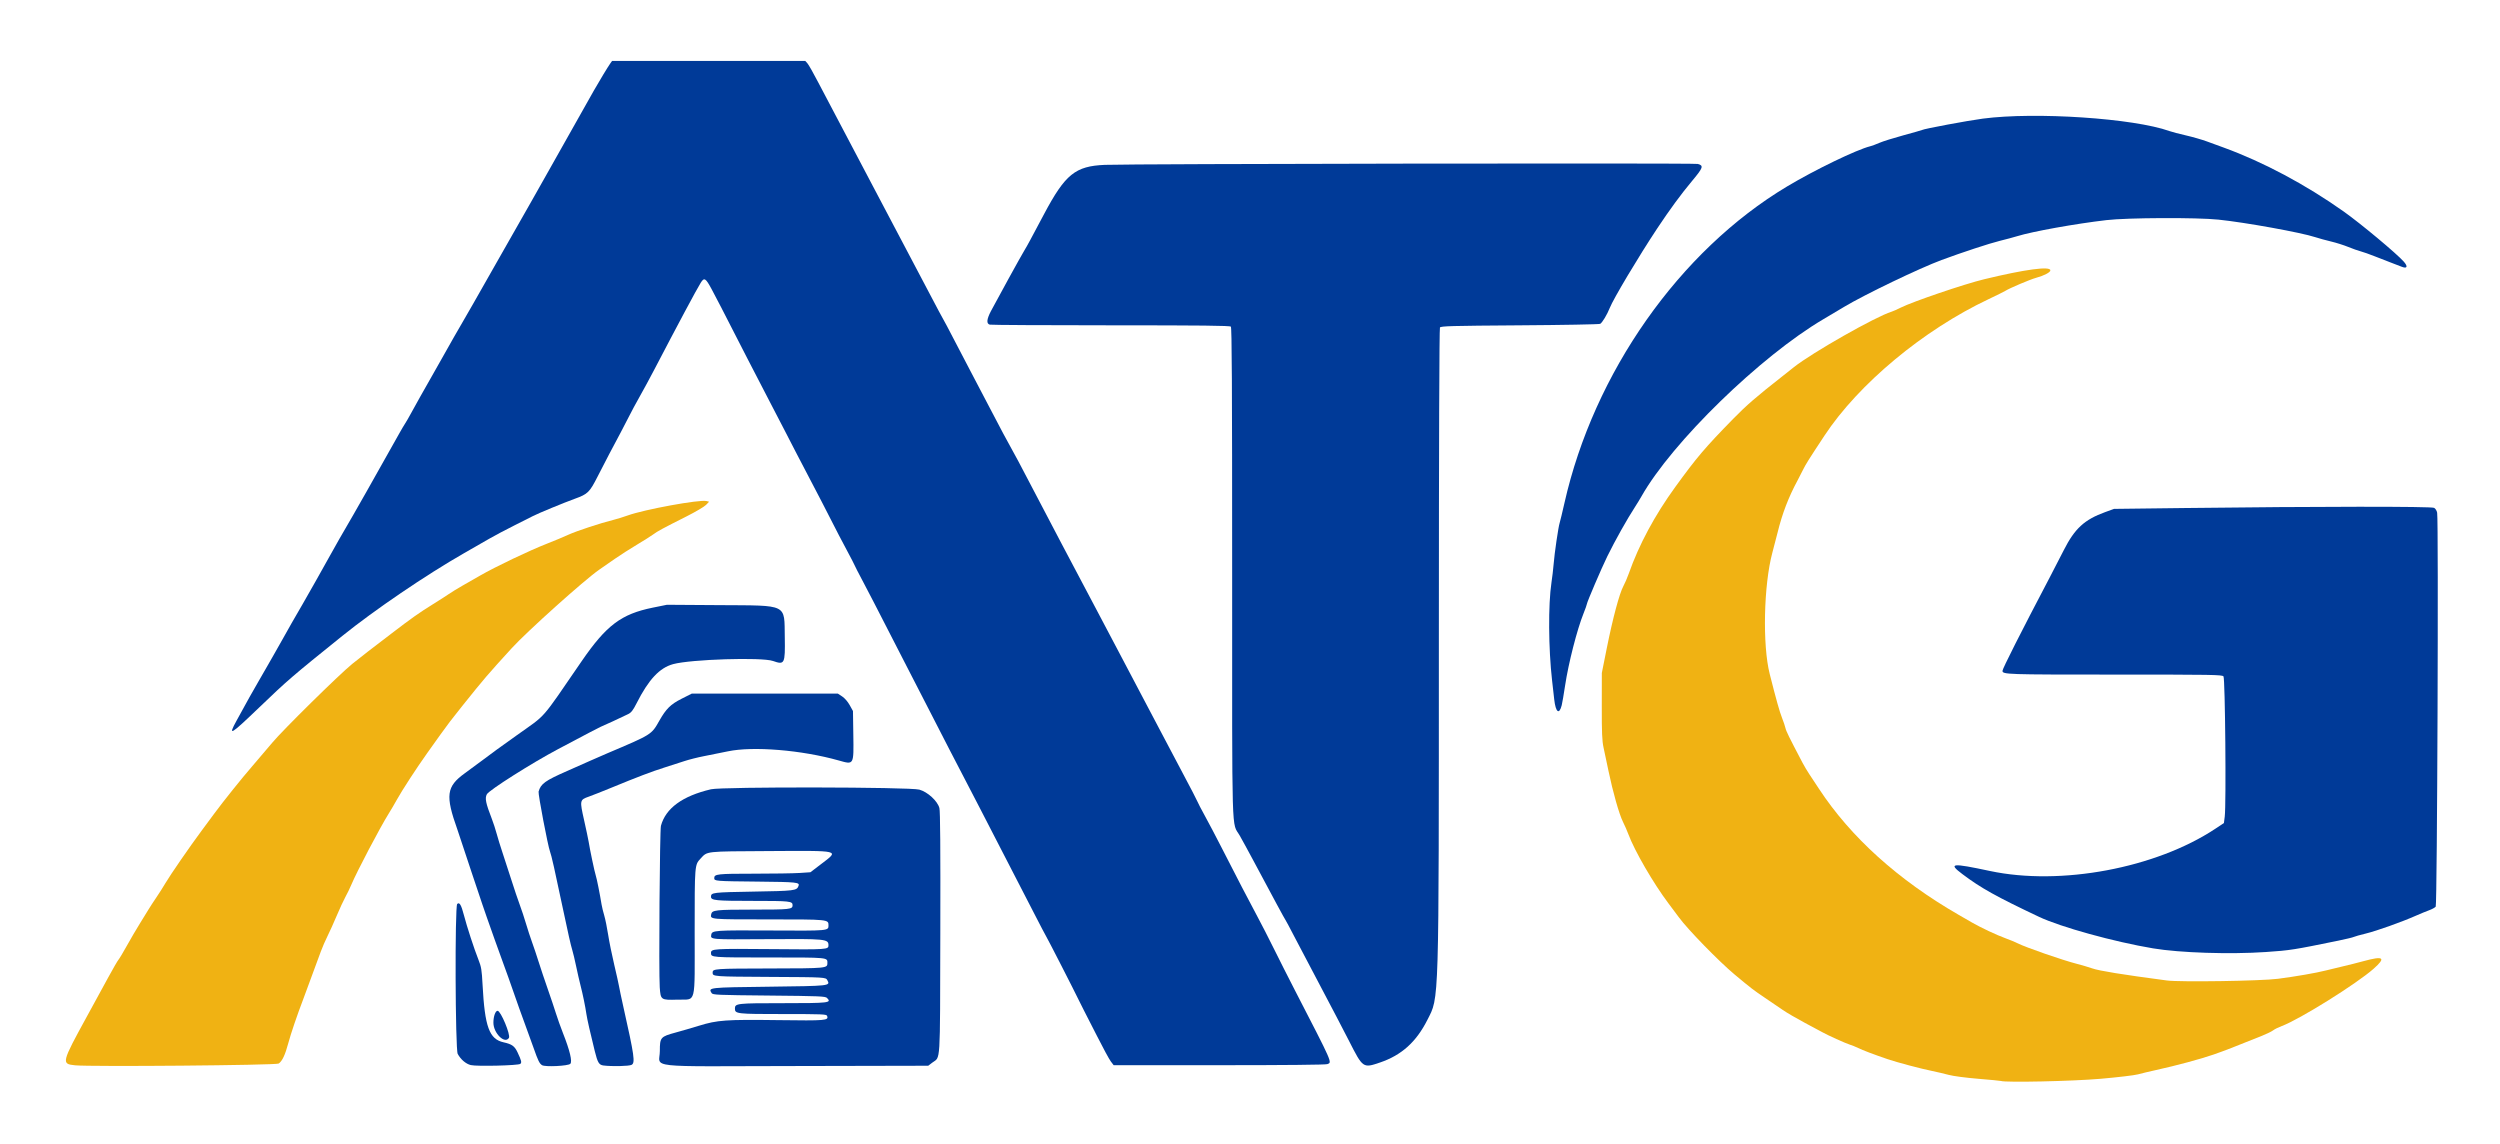
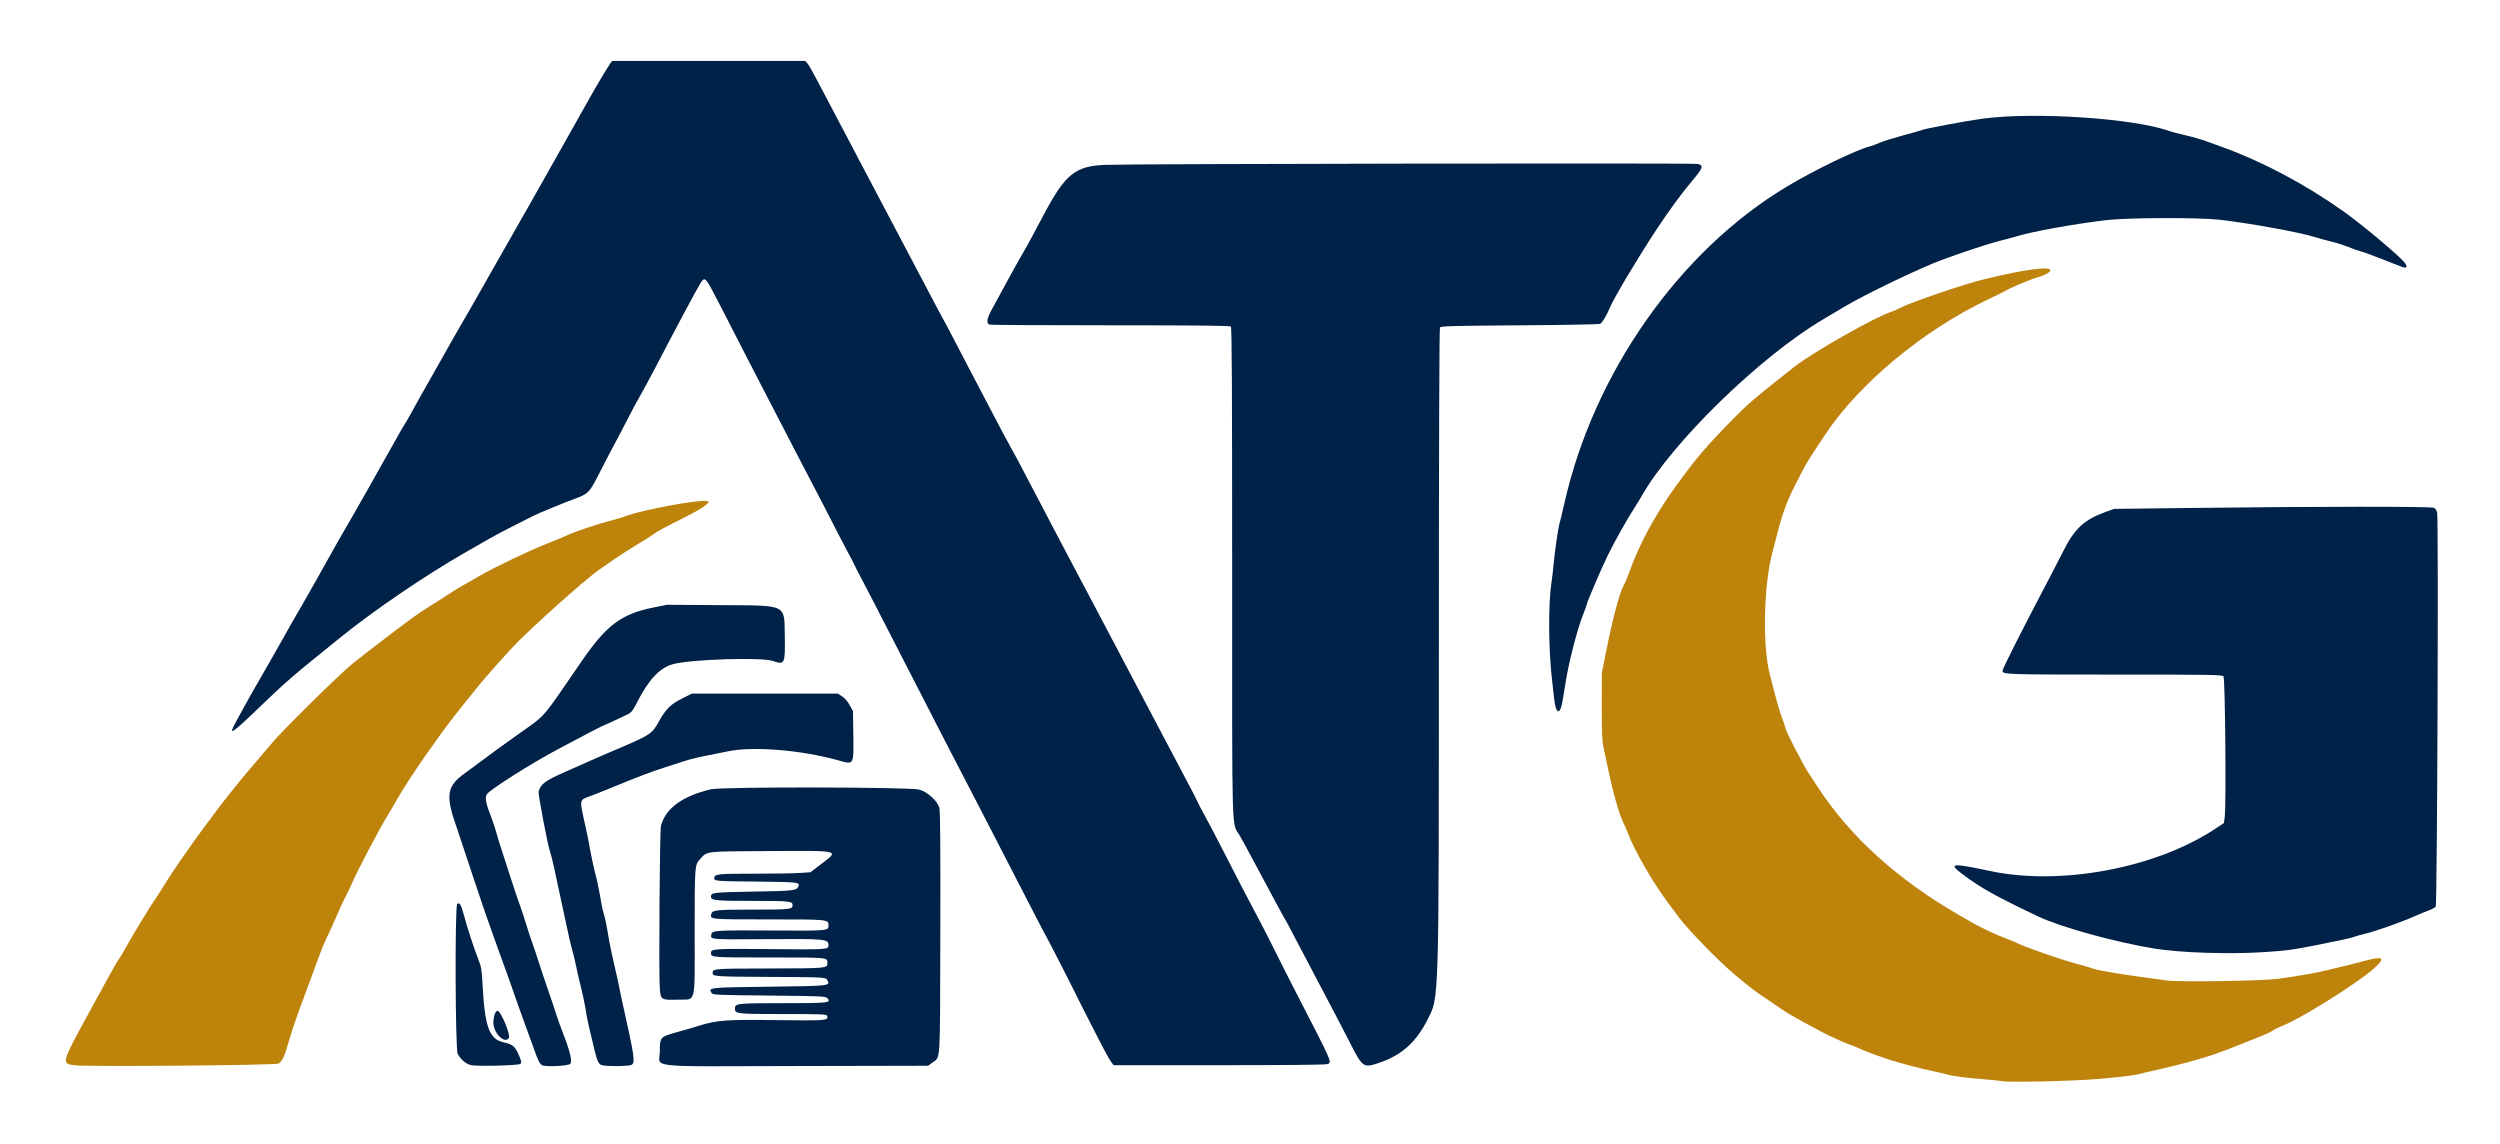
<svg xmlns="http://www.w3.org/2000/svg" viewBox="0 0 574.3 262.8" width="800" height="366">
  <g transform="translate(-5.95,-166.25)">
    <g transform="translate(0.00,0.00) scale(0.25,0.25)">
-       <path d="M501.74,1642.80C503.23,1641.56 502.82,1639.83 499.22,1632.20C496.49,1626.42 494.09,1624.70 486.35,1622.97C473.20,1620.05 469.12,1608.84 467.06,1570.00C466.33,1556.25 465.90,1553.65 463.26,1547.00C459.33,1537.11 452.65,1516.62 449.90,1506.00C447.46,1496.56 445.79,1493.81 443.76,1495.84C441.53,1498.07 441.97,1629.53 444.22,1633.64C447.05,1638.81 451.76,1642.82 456.27,1643.91C461.74,1645.23 499.94,1644.30 501.74,1642.80Z" fill="#003A98" fill-rule="evenodd" />
-       <path d="M547.70,1642.73C549.72,1640.70 547.32,1630.63 540.96,1614.50C538.79,1609.00 535.90,1600.90 534.54,1596.50C533.17,1592.10 529.77,1581.97 526.98,1574.00C524.18,1566.03 520.42,1554.78 518.60,1549.00C516.79,1543.22 514.07,1535.12 512.56,1531.00C511.05,1526.88 508.55,1519.22 507.01,1514.00C505.47,1508.78 502.87,1500.90 501.22,1496.50C499.57,1492.10 496.09,1481.75 493.47,1473.50C490.86,1465.25 487.20,1454.00 485.34,1448.50C483.49,1443.00 481.10,1435.27 480.04,1431.31C478.98,1427.36 477.01,1421.29 475.66,1417.81C469.98,1403.16 469.05,1398.64 471.00,1395.00C473.03,1391.20 512.19,1366.38 536.50,1353.49C562.27,1339.82 575.30,1333.00 575.61,1333.00C576.02,1333.00 596.11,1323.71 601.00,1321.26C603.74,1319.88 605.39,1317.74 608.60,1311.42C619.71,1289.49 629.66,1278.83 642.21,1275.39C658.46,1270.94 723.74,1268.88 734.00,1272.50C744.71,1276.28 745.24,1275.21 744.83,1250.67C744.30,1219.59 748.38,1221.60 685.00,1221.17L636.50,1220.84L623.51,1223.47C594.52,1229.36 580.88,1239.63 558.11,1272.74C519.59,1328.76 526.67,1320.68 498.40,1340.86C479.32,1354.48 478.02,1355.43 468.40,1362.66C463.39,1366.42 455.41,1372.31 450.66,1375.75C433.79,1387.97 432.74,1396.07 443.96,1427.54C445.13,1430.82 446.54,1435.08 447.11,1437.00C447.67,1438.92 452.01,1451.97 456.74,1466.00C461.47,1480.03 466.00,1493.53 466.80,1496.00C467.60,1498.47 469.38,1503.65 470.76,1507.50C472.14,1511.35 475.40,1520.58 478.01,1528.00C480.62,1535.42 484.43,1546.00 486.49,1551.50C488.55,1557.00 492.64,1568.47 495.58,1577.00C498.52,1585.53 503.01,1598.12 505.57,1605.00C508.12,1611.88 511.88,1622.22 513.91,1628.00C518.14,1640.04 519.34,1642.49 521.76,1643.99C524.62,1645.77 545.69,1644.74 547.70,1642.73Z" fill="#003A98" fill-rule="evenodd" />
-       <path d="M604.00,1643.69C607.50,1641.90 606.59,1635.47 596.50,1590.50C594.65,1582.25 592.85,1573.70 592.49,1571.50C592.13,1569.30 590.13,1560.30 588.04,1551.50C585.95,1542.70 583.45,1530.33 582.47,1524.00C581.50,1517.67 579.90,1509.80 578.92,1506.50C577.93,1503.20 576.84,1498.70 576.48,1496.50C574.82,1486.32 572.00,1472.22 571.07,1469.50C570.04,1466.50 565.74,1446.05 564.54,1438.50C564.19,1436.30 562.32,1427.44 560.38,1418.82C556.26,1400.49 556.33,1400.12 564.73,1397.16C567.90,1396.04 577.25,1392.35 585.50,1388.95C609.27,1379.16 622.71,1374.05 634.00,1370.49C639.77,1368.67 648.10,1365.99 652.50,1364.53C656.90,1363.08 665.00,1361.03 670.50,1359.98C676.00,1358.94 685.90,1356.94 692.50,1355.55C715.75,1350.65 760.48,1354.34 794.50,1363.96C808.49,1367.92 808.23,1368.37 807.82,1340.19L807.50,1318.50L804.51,1313.11C802.74,1309.90 799.93,1306.66 797.59,1305.11L793.65,1302.50L726.48,1302.50L659.31,1302.50L649.91,1307.25C639.90,1312.31 635.72,1316.45 629.46,1327.50C622.23,1340.29 622.84,1339.91 581.50,1357.44C575.45,1360.00 568.25,1363.15 565.50,1364.42C562.75,1365.69 553.52,1369.79 545.00,1373.52C524.58,1382.45 520.55,1385.35 518.55,1392.57C517.98,1394.65 527.10,1442.50 529.05,1447.64C530.41,1451.20 533.38,1464.37 540.98,1500.50C545.71,1522.97 548.14,1533.73 549.47,1538.00C550.24,1540.47 551.85,1547.22 553.05,1553.00C554.25,1558.78 556.07,1566.73 557.09,1570.67C559.16,1578.65 561.52,1590.15 562.50,1597.00C563.14,1601.48 566.15,1614.81 570.18,1631.00C572.84,1641.71 574.08,1643.76 578.23,1644.28C586.21,1645.26 601.61,1644.91 604.00,1643.69Z" fill="#003A98" fill-rule="evenodd" />
-       <path d="M880.35,1641.68C888.15,1635.74 887.47,1646.61 887.77,1522.71C887.96,1444.23 887.71,1410.62 886.93,1407.67C885.21,1401.17 876.18,1392.87 868.49,1390.73C859.76,1388.29 687.22,1388.00 677.00,1390.41C650.76,1396.59 635.35,1407.84 631.00,1424.00C629.91,1428.05 628.95,1558.52 629.91,1572.34C630.73,1584.12 630.87,1584.21 646.38,1583.75C663.77,1583.23 662.00,1590.27 662.00,1521.54C662.00,1459.82 661.99,1459.94 667.38,1454.16C673.90,1447.19 670.81,1447.53 730.04,1447.20C797.12,1446.81 795.07,1446.31 778.37,1459.05L768.38,1466.67L758.44,1467.33C752.97,1467.69 733.96,1467.99 716.18,1467.99C682.89,1468.00 680.00,1468.32 680.00,1472.02C680.00,1474.81 680.65,1474.87 720.27,1475.27C756.24,1475.64 758.74,1475.91 757.45,1479.27C755.79,1483.60 753.99,1483.82 715.96,1484.46C678.70,1485.09 677.00,1485.29 677.00,1489.15C677.00,1492.57 681.25,1493.00 715.49,1493.00C749.78,1493.00 752.00,1493.24 752.00,1497.00C752.00,1500.75 749.77,1501.00 715.68,1501.01C681.10,1501.03 677.93,1501.38 677.18,1505.32C676.27,1510.03 675.97,1510.00 729.90,1510.00C784.88,1510.00 785.00,1510.01 785.00,1515.43C785.00,1520.54 785.44,1520.50 732.11,1520.20C680.57,1519.91 677.95,1520.09 677.26,1524.03C676.47,1528.57 675.90,1528.52 728.22,1528.16C782.38,1527.78 784.91,1528.02 784.98,1533.68C785.04,1537.75 784.39,1537.79 731.62,1537.31C679.42,1536.83 677.00,1536.99 677.00,1540.84C677.00,1544.98 677.32,1545.00 730.50,1545.00C785.32,1545.00 784.00,1544.87 784.00,1550.16C784.00,1554.92 783.24,1554.99 731.82,1555.10C679.81,1555.21 678.50,1555.30 678.50,1558.97C678.50,1562.53 679.10,1562.57 731.50,1562.86C782.31,1563.13 782.47,1563.14 783.96,1565.93C786.76,1571.15 786.68,1571.16 730.54,1571.86C674.39,1572.55 674.34,1572.56 677.61,1577.75C678.63,1579.37 682.58,1579.54 730.32,1580.00C777.15,1580.45 782.09,1580.66 783.63,1582.20C788.14,1586.71 785.73,1587.00 743.10,1587.00C700.68,1587.00 699.00,1587.19 699.00,1592.00C699.00,1596.81 700.67,1597.00 743.25,1597.00C779.27,1597.00 783.12,1597.16 783.69,1598.64C785.35,1602.96 782.98,1603.16 738.56,1602.58C690.74,1601.96 682.96,1602.51 666.06,1607.71C659.70,1609.67 650.05,1612.48 644.61,1613.96C630.56,1617.78 630.00,1618.43 630.00,1630.92C630.00,1646.92 613.38,1645.08 755.35,1644.77L876.66,1644.50L880.35,1641.68Z" fill="#003A98" fill-rule="evenodd" />
-       <path d="M1243.43,1643.02C1247.95,1641.31 1248.94,1643.55 1213.85,1575.50C1207.89,1563.95 1199.13,1546.62 1194.38,1537.00C1189.63,1527.38 1182.71,1513.88 1179.00,1507.00C1171.75,1493.55 1159.87,1470.68 1146.01,1443.50C1141.24,1434.15 1134.55,1421.43 1131.15,1415.24C1127.74,1409.05 1124.52,1402.87 1124.00,1401.51C1123.48,1400.14 1117.60,1388.78 1110.92,1376.26C1104.24,1363.74 1095.38,1346.97 1091.23,1339.00C1087.09,1331.03 1078.31,1314.38 1071.72,1302.00C1065.14,1289.62 1056.72,1273.65 1053.02,1266.50C1049.31,1259.35 1038.87,1239.55 1029.80,1222.50C1011.58,1188.23 986.04,1139.74 970.81,1110.50C965.37,1100.05 960.29,1090.38 959.53,1089.00C948.37,1068.78 942.58,1057.96 932.49,1038.50C929.07,1031.90 921.87,1018.17 916.50,1008.00C911.12,997.83 903.44,983.12 899.43,975.32C895.42,967.52 891.48,960.10 890.68,958.82C889.88,957.54 884.28,947.05 878.24,935.50C872.20,923.95 848.46,878.95 825.50,835.50C802.54,792.05 780.14,749.52 775.72,741.00C771.31,732.48 766.78,724.49 765.67,723.25L763.65,721.00L674.87,721.00L586.09,721.00L584.49,723.25C582.33,726.28 574.44,739.31 569.36,748.23C561.46,762.12 529.67,818.54 525.54,826.00C521.39,833.49 509.59,854.28 478.99,908.00C470.06,923.67 460.85,939.88 458.53,944.00C456.21,948.12 451.93,955.55 449.03,960.50C443.79,969.43 438.83,978.14 430.21,993.50C427.74,997.90 423.87,1004.74 421.61,1008.70C412.97,1023.84 404.60,1038.75 401.23,1045.00C399.30,1048.58 396.97,1052.62 396.04,1054.00C395.11,1055.38 392.85,1059.20 391.00,1062.50C370.73,1098.76 346.95,1140.74 341.16,1150.47C337.77,1156.17 334.90,1161.21 325.52,1178.00C323.21,1182.12 318.05,1191.35 314.05,1198.50C310.06,1205.65 304.42,1215.55 301.53,1220.50C293.76,1233.82 288.87,1242.39 282.98,1253.00C280.09,1258.22 276.26,1264.97 274.49,1268.00C272.72,1271.03 270.14,1275.53 268.76,1278.00C267.39,1280.47 263.89,1286.55 260.99,1291.50C256.14,1299.79 250.78,1309.37 240.88,1327.50C232.91,1342.09 235.09,1340.80 261.78,1315.21C288.06,1290.00 291.54,1287.00 338.06,1249.54C367.98,1225.44 414.81,1193.61 450.00,1173.45C457.43,1169.20 467.77,1163.26 473.00,1160.25C478.23,1157.24 488.80,1151.64 496.50,1147.80C504.20,1143.96 511.73,1140.16 513.24,1139.36C517.69,1136.99 541.73,1127.06 552.00,1123.35C563.77,1119.10 565.42,1117.48 572.79,1103.00C579.30,1090.21 587.46,1074.62 594.00,1062.50C596.37,1058.10 599.87,1051.35 601.78,1047.50C603.68,1043.65 608.04,1035.55 611.47,1029.50C614.89,1023.45 620.75,1012.65 624.48,1005.50C646.18,963.90 664.11,930.35 667.64,924.78C670.82,919.75 672.09,920.52 677.64,930.86C682.22,939.38 684.59,943.99 710.97,995.50C718.29,1009.80 728.19,1028.92 732.97,1038.00C737.75,1047.08 743.24,1057.65 745.17,1061.50C747.10,1065.35 751.39,1073.67 754.70,1080.00C776.38,1121.43 785.52,1139.05 789.34,1146.74C791.74,1151.56 797.14,1161.92 801.35,1169.76C805.56,1177.60 809.00,1184.25 809.00,1184.53C809.00,1184.81 812.64,1191.89 817.10,1200.27C821.55,1208.65 831.38,1227.65 838.94,1242.50C846.50,1257.35 855.63,1275.12 859.22,1282.00C862.81,1288.88 871.26,1305.30 877.99,1318.50C884.73,1331.70 893.05,1347.90 896.48,1354.50C899.92,1361.10 906.22,1373.25 910.50,1381.50C914.77,1389.75 921.08,1401.90 924.51,1408.50C933.88,1426.55 961.86,1480.80 973.75,1504.00C979.53,1515.28 984.59,1524.95 985.00,1525.50C985.94,1526.79 1011.44,1576.63 1015.18,1584.50C1016.75,1587.80 1018.78,1591.85 1019.69,1593.50C1020.60,1595.15 1025.96,1605.64 1031.59,1616.80C1037.23,1627.97 1043.02,1638.65 1044.47,1640.55L1047.10,1644.00L1143.99,1644.00C1204.52,1644.00 1241.83,1643.63 1243.43,1643.02Z" fill="#003A98" fill-rule="evenodd" />
-       <path d="M1291.82,1641.56C1311.71,1634.80 1325.17,1622.69 1335.44,1602.34C1346.31,1580.77 1345.93,1593.75 1345.98,1248.50C1346.01,1073.28 1346.39,966.94 1346.98,966.00C1347.80,964.70 1357.42,964.43 1420.21,964.00C1459.97,963.73 1493.28,963.12 1494.23,962.65C1496.04,961.76 1500.71,954.02 1503.06,948.00C1506.32,939.69 1529.32,901.14 1546.54,875.13C1558.05,857.77 1568.74,843.21 1578.74,831.27C1588.91,819.13 1589.57,817.18 1584.00,815.68C1580.49,814.74 1062.29,815.54 1039.00,816.52C1011.85,817.67 1002.65,825.10 983.27,861.50C978.29,870.85 972.53,881.65 970.48,885.50C968.43,889.35 965.89,893.85 964.84,895.50C962.75,898.78 939.68,940.66 934.33,950.87C930.34,958.50 929.99,962.50 933.25,963.37C934.49,963.70 984.57,963.98 1044.55,963.99C1128.02,964.00 1153.88,964.28 1154.80,965.20C1155.73,966.13 1156.00,1017.79 1156.00,1191.67C1156.00,1442.64 1155.34,1419.74 1162.98,1433.00C1165.03,1436.58 1170.68,1446.92 1175.53,1456.00C1194.12,1490.83 1204.22,1509.54 1204.98,1510.50C1205.41,1511.05 1208.90,1517.58 1212.73,1525.00C1216.57,1532.42 1227.58,1553.35 1237.19,1571.50C1246.81,1589.65 1258.62,1612.26 1263.45,1621.75C1276.14,1646.73 1276.30,1646.84 1291.82,1641.56Z" fill="#003A98" fill-rule="evenodd" />
-       <path d="M491.28,1618.92C493.01,1616.17 483.76,1594.00 480.88,1594.00C478.85,1594.00 477.00,1599.29 477.03,1605.00C477.07,1614.68 487.52,1624.89 491.28,1618.92Z" fill="#003A98" fill-rule="evenodd" />
-       <path d="M2106.00,1539.99C2128.34,1538.48 2131.59,1537.97 2172.85,1529.50C2179.65,1528.10 2185.95,1526.58 2186.85,1526.12C2187.76,1525.66 2192.78,1524.24 2198.00,1522.98C2207.88,1520.58 2231.04,1512.33 2244.00,1506.58C2248.12,1504.76 2253.60,1502.50 2256.17,1501.58C2258.74,1500.65 2261.44,1499.17 2262.17,1498.29C2263.55,1496.64 2264.84,1143.76 2263.49,1136.26C2263.16,1134.40 2261.98,1132.49 2260.71,1131.76C2258.26,1130.36 2154.10,1130.43 2031.50,1131.92L1966.50,1132.71L1958.33,1135.68C1939.27,1142.62 1930.42,1150.75 1920.36,1170.58C1916.47,1178.24 1910.68,1189.45 1907.51,1195.50C1880.93,1246.09 1864.00,1279.57 1864.00,1281.55C1864.00,1284.88 1867.59,1285.00 1966.81,1285.00C2057.03,1285.00 2065.87,1285.14 2067.11,1286.63C2068.65,1288.49 2069.69,1404.40 2068.27,1415.48L2067.50,1421.47L2059.50,1426.76C2004.83,1462.94 1917.35,1479.32 1852.50,1465.51C1817.03,1457.96 1813.80,1458.33 1827.23,1468.44C1844.16,1481.19 1858.19,1489.01 1897.50,1507.61C1917.41,1517.04 1966.50,1530.61 2002.50,1536.64C2026.97,1540.74 2072.90,1542.23 2106.00,1539.99Z" fill="#003A98" fill-rule="evenodd" />
-       <path d="M1458.91,1313.13C1459.41,1311.14 1460.81,1302.97 1462.01,1295.00C1465.11,1274.47 1472.99,1243.65 1478.93,1228.83C1480.62,1224.62 1482.00,1220.73 1482.00,1220.20C1482.00,1218.62 1495.53,1187.03 1500.77,1176.38C1508.11,1161.45 1518.84,1142.33 1526.52,1130.50C1528.31,1127.75 1530.83,1123.61 1532.13,1121.31C1560.16,1071.65 1641.47,992.46 1699.50,958.30C1703.35,956.04 1711.90,950.95 1718.50,947.00C1737.53,935.61 1787.64,911.53 1808.03,903.96C1826.88,896.97 1852.07,888.69 1861.50,886.37C1867.00,885.02 1874.22,883.08 1877.54,882.06C1891.64,877.71 1930.83,870.66 1959.50,867.31C1978.80,865.05 2042.54,864.77 2062.50,866.86C2087.54,869.47 2138.55,878.71 2151.49,882.98C2154.80,884.07 2161.32,885.86 2166.00,886.97C2170.68,888.08 2177.77,890.32 2181.78,891.96C2185.78,893.60 2190.95,895.43 2193.28,896.03C2195.60,896.63 2201.32,898.65 2206.00,900.52C2210.68,902.39 2217.43,905.01 2221.00,906.35C2224.57,907.68 2228.96,909.37 2230.74,910.10C2235.91,912.22 2236.89,910.09 2232.86,905.50C2226.40,898.14 2193.08,870.35 2177.50,859.33C2142.47,834.56 2103.87,813.99 2067.50,800.70C2063.65,799.30 2056.68,796.75 2052.00,795.04C2047.33,793.32 2038.55,790.80 2032.50,789.42C2026.45,788.04 2019.70,786.27 2017.50,785.48C1984.69,773.71 1894.33,767.68 1846.00,774.02C1832.10,775.85 1791.82,783.37 1790.03,784.48C1789.64,784.72 1781.91,786.93 1772.84,789.39C1763.77,791.85 1753.91,794.95 1750.93,796.27C1747.94,797.58 1744.15,799.00 1742.50,799.41C1729.97,802.51 1691.70,821.00 1666.00,836.38C1567.15,895.53 1488.42,1007.52 1461.37,1127.46C1459.50,1135.73 1457.55,1143.85 1457.02,1145.50C1455.77,1149.40 1452.28,1173.25 1451.46,1183.50C1451.11,1187.90 1450.21,1195.55 1449.46,1200.50C1446.43,1220.61 1446.69,1261.04 1450.04,1290.49C1450.60,1295.45 1451.49,1303.27 1452.01,1307.87C1453.36,1319.79 1456.60,1322.26 1458.91,1313.13Z" fill="#003A98" fill-rule="evenodd" />
-       <path d="M604.00,1292.26C604.00,1274.99 622.11,1261.91 652.29,1257.40C657.36,1256.65 665.70,1255.06 670.84,1253.87C686.02,1250.36 708.66,1252.86 716.06,1258.85C721.19,1263.00 718.63,1263.33 687.60,1262.60C643.26,1261.55 633.29,1262.85 622.21,1271.16C615.16,1276.45 611.65,1281.53 608.86,1290.52C606.02,1299.69 604.00,1300.41 604.00,1292.26Z" fill="#003A98" fill-rule="evenodd" />
+       <path d="M501.74,1642.80C503.23,1641.56 502.82,1639.83 499.22,1632.20C496.49,1626.42 494.09,1624.70 486.35,1622.97C473.20,1620.05 469.12,1608.84 467.06,1570.00C466.33,1556.25 465.90,1553.65 463.26,1547.00C459.33,1537.11 452.65,1516.62 449.90,1506.00C447.46,1496.56 445.79,1493.81 443.76,1495.84C441.53,1498.07 441.97,1629.53 444.22,1633.64C447.05,1638.81 451.76,1642.82 456.27,1643.91C461.74,1645.23 499.94,1644.30 501.74,1642.80Z" fill="#002148" fill-rule="evenodd" />
+       <path d="M547.70,1642.73C549.72,1640.70 547.32,1630.63 540.96,1614.50C538.79,1609.00 535.90,1600.90 534.54,1596.50C533.17,1592.10 529.77,1581.97 526.98,1574.00C524.18,1566.03 520.42,1554.78 518.60,1549.00C516.79,1543.22 514.07,1535.12 512.56,1531.00C511.05,1526.88 508.55,1519.22 507.01,1514.00C505.47,1508.78 502.87,1500.90 501.22,1496.50C499.57,1492.10 496.09,1481.75 493.47,1473.50C490.86,1465.25 487.20,1454.00 485.34,1448.50C483.49,1443.00 481.10,1435.27 480.04,1431.31C478.98,1427.36 477.01,1421.29 475.66,1417.81C469.98,1403.16 469.05,1398.64 471.00,1395.00C473.03,1391.20 512.19,1366.38 536.50,1353.49C562.27,1339.82 575.30,1333.00 575.61,1333.00C576.02,1333.00 596.11,1323.71 601.00,1321.26C603.74,1319.88 605.39,1317.74 608.60,1311.42C619.71,1289.49 629.66,1278.83 642.21,1275.39C658.46,1270.94 723.74,1268.88 734.00,1272.50C744.71,1276.28 745.24,1275.21 744.83,1250.67C744.30,1219.59 748.38,1221.60 685.00,1221.17L636.50,1220.84L623.51,1223.47C594.52,1229.36 580.88,1239.63 558.11,1272.74C519.59,1328.76 526.67,1320.68 498.40,1340.86C479.32,1354.48 478.02,1355.43 468.40,1362.66C463.39,1366.42 455.41,1372.31 450.66,1375.75C433.79,1387.97 432.74,1396.07 443.96,1427.54C445.13,1430.82 446.54,1435.08 447.11,1437.00C447.67,1438.92 452.01,1451.97 456.74,1466.00C461.47,1480.03 466.00,1493.53 466.80,1496.00C467.60,1498.47 469.38,1503.65 470.76,1507.50C472.14,1511.35 475.40,1520.58 478.01,1528.00C480.62,1535.42 484.43,1546.00 486.49,1551.50C488.55,1557.00 492.64,1568.47 495.58,1577.00C498.52,1585.53 503.01,1598.12 505.57,1605.00C508.12,1611.88 511.88,1622.22 513.91,1628.00C518.14,1640.04 519.34,1642.49 521.76,1643.99C524.62,1645.77 545.69,1644.74 547.70,1642.73Z" fill="#002148" fill-rule="evenodd" />
+       <path d="M604.00,1643.69C607.50,1641.90 606.59,1635.47 596.50,1590.50C594.65,1582.25 592.85,1573.70 592.49,1571.50C592.13,1569.30 590.13,1560.30 588.04,1551.50C585.95,1542.70 583.45,1530.33 582.47,1524.00C581.50,1517.67 579.90,1509.80 578.92,1506.50C577.93,1503.20 576.84,1498.70 576.48,1496.50C574.82,1486.32 572.00,1472.22 571.07,1469.50C570.04,1466.50 565.74,1446.05 564.54,1438.50C564.19,1436.30 562.32,1427.44 560.38,1418.82C556.26,1400.49 556.33,1400.12 564.73,1397.16C567.90,1396.04 577.25,1392.35 585.50,1388.95C609.27,1379.16 622.71,1374.05 634.00,1370.49C639.77,1368.67 648.10,1365.99 652.50,1364.53C656.90,1363.08 665.00,1361.03 670.50,1359.98C676.00,1358.94 685.90,1356.94 692.50,1355.55C715.75,1350.65 760.48,1354.34 794.50,1363.96C808.49,1367.92 808.23,1368.37 807.82,1340.19L807.50,1318.50L804.51,1313.11C802.74,1309.90 799.93,1306.66 797.59,1305.11L793.65,1302.50L726.48,1302.50L659.31,1302.50L649.91,1307.25C639.90,1312.31 635.72,1316.45 629.46,1327.50C622.23,1340.29 622.84,1339.91 581.50,1357.44C575.45,1360.00 568.25,1363.15 565.50,1364.42C562.75,1365.69 553.52,1369.79 545.00,1373.52C524.58,1382.45 520.55,1385.35 518.55,1392.57C517.98,1394.65 527.10,1442.50 529.05,1447.64C530.41,1451.20 533.38,1464.37 540.98,1500.50C545.71,1522.97 548.14,1533.73 549.47,1538.00C550.24,1540.47 551.85,1547.22 553.05,1553.00C554.25,1558.78 556.07,1566.73 557.09,1570.67C559.16,1578.65 561.52,1590.15 562.50,1597.00C563.14,1601.48 566.15,1614.81 570.18,1631.00C572.84,1641.71 574.08,1643.76 578.23,1644.28C586.21,1645.26 601.61,1644.91 604.00,1643.69Z" fill="#002148" fill-rule="evenodd" />
+       <path d="M880.35,1641.68C888.15,1635.74 887.47,1646.61 887.77,1522.71C887.96,1444.23 887.71,1410.62 886.93,1407.67C885.21,1401.17 876.18,1392.87 868.49,1390.73C859.76,1388.29 687.22,1388.00 677.00,1390.41C650.76,1396.59 635.35,1407.84 631.00,1424.00C629.91,1428.05 628.95,1558.52 629.91,1572.34C630.73,1584.12 630.87,1584.21 646.38,1583.75C663.77,1583.23 662.00,1590.27 662.00,1521.54C662.00,1459.82 661.99,1459.94 667.38,1454.16C673.90,1447.19 670.81,1447.53 730.04,1447.20C797.12,1446.81 795.07,1446.31 778.37,1459.05L768.38,1466.67L758.44,1467.33C752.97,1467.69 733.96,1467.99 716.18,1467.99C682.89,1468.00 680.00,1468.32 680.00,1472.02C680.00,1474.81 680.65,1474.87 720.27,1475.27C756.24,1475.64 758.74,1475.91 757.45,1479.27C755.79,1483.60 753.99,1483.82 715.96,1484.46C678.70,1485.09 677.00,1485.29 677.00,1489.15C677.00,1492.57 681.25,1493.00 715.49,1493.00C749.78,1493.00 752.00,1493.24 752.00,1497.00C752.00,1500.75 749.77,1501.00 715.68,1501.01C681.10,1501.03 677.93,1501.38 677.18,1505.32C676.27,1510.03 675.97,1510.00 729.90,1510.00C784.88,1510.00 785.00,1510.01 785.00,1515.43C785.00,1520.54 785.44,1520.50 732.11,1520.20C680.57,1519.91 677.95,1520.09 677.26,1524.03C676.47,1528.57 675.90,1528.52 728.22,1528.16C782.38,1527.78 784.91,1528.02 784.98,1533.68C785.04,1537.75 784.39,1537.79 731.62,1537.31C679.42,1536.83 677.00,1536.99 677.00,1540.84C677.00,1544.98 677.32,1545.00 730.50,1545.00C785.32,1545.00 784.00,1544.87 784.00,1550.16C784.00,1554.92 783.24,1554.99 731.82,1555.10C679.81,1555.21 678.50,1555.30 678.50,1558.97C678.50,1562.53 679.10,1562.57 731.50,1562.86C782.31,1563.13 782.47,1563.14 783.96,1565.93C786.76,1571.15 786.68,1571.16 730.54,1571.86C674.39,1572.55 674.34,1572.56 677.61,1577.75C678.63,1579.37 682.58,1579.54 730.32,1580.00C777.15,1580.45 782.09,1580.66 783.63,1582.20C788.14,1586.71 785.73,1587.00 743.10,1587.00C700.68,1587.00 699.00,1587.19 699.00,1592.00C699.00,1596.81 700.67,1597.00 743.25,1597.00C779.27,1597.00 783.12,1597.16 783.69,1598.64C785.35,1602.96 782.98,1603.16 738.56,1602.58C690.74,1601.96 682.96,1602.51 666.06,1607.71C659.70,1609.67 650.05,1612.48 644.61,1613.96C630.56,1617.78 630.00,1618.43 630.00,1630.92C630.00,1646.92 613.38,1645.08 755.35,1644.77L876.66,1644.50L880.35,1641.68Z" fill="#002148" fill-rule="evenodd" />
+       <path d="M1243.43,1643.02C1247.95,1641.31 1248.94,1643.55 1213.85,1575.50C1207.89,1563.95 1199.13,1546.62 1194.38,1537.00C1189.63,1527.38 1182.71,1513.88 1179.00,1507.00C1171.75,1493.55 1159.87,1470.68 1146.01,1443.50C1141.24,1434.15 1134.55,1421.43 1131.15,1415.24C1127.74,1409.05 1124.52,1402.87 1124.00,1401.51C1123.48,1400.14 1117.60,1388.78 1110.92,1376.26C1104.24,1363.74 1095.38,1346.97 1091.23,1339.00C1087.09,1331.03 1078.31,1314.38 1071.72,1302.00C1065.14,1289.62 1056.72,1273.65 1053.02,1266.50C1049.31,1259.35 1038.87,1239.55 1029.80,1222.50C1011.58,1188.23 986.04,1139.74 970.81,1110.50C965.37,1100.05 960.29,1090.38 959.53,1089.00C948.37,1068.78 942.58,1057.96 932.49,1038.50C929.07,1031.90 921.87,1018.17 916.50,1008.00C911.12,997.83 903.44,983.12 899.43,975.32C895.42,967.52 891.48,960.10 890.68,958.82C889.88,957.54 884.28,947.05 878.24,935.50C872.20,923.95 848.46,878.95 825.50,835.50C802.54,792.05 780.14,749.52 775.72,741.00C771.31,732.48 766.78,724.49 765.67,723.25L763.65,721.00L674.87,721.00L586.09,721.00L584.49,723.25C582.33,726.28 574.44,739.31 569.36,748.23C561.46,762.12 529.67,818.54 525.54,826.00C521.39,833.49 509.59,854.28 478.99,908.00C470.06,923.67 460.85,939.88 458.53,944.00C456.21,948.12 451.93,955.55 449.03,960.50C443.79,969.43 438.83,978.14 430.21,993.50C427.74,997.90 423.87,1004.74 421.61,1008.70C412.97,1023.84 404.60,1038.75 401.23,1045.00C399.30,1048.58 396.97,1052.62 396.04,1054.00C395.11,1055.38 392.85,1059.20 391.00,1062.50C370.73,1098.76 346.95,1140.74 341.16,1150.47C337.77,1156.17 334.90,1161.21 325.52,1178.00C323.21,1182.12 318.05,1191.35 314.05,1198.50C310.06,1205.65 304.42,1215.55 301.53,1220.50C293.76,1233.82 288.87,1242.39 282.98,1253.00C280.09,1258.22 276.26,1264.97 274.49,1268.00C272.72,1271.03 270.14,1275.53 268.76,1278.00C267.39,1280.47 263.89,1286.55 260.99,1291.50C256.14,1299.79 250.78,1309.37 240.88,1327.50C232.91,1342.09 235.09,1340.80 261.78,1315.21C288.06,1290.00 291.54,1287.00 338.06,1249.54C367.98,1225.44 414.81,1193.61 450.00,1173.45C457.43,1169.20 467.77,1163.26 473.00,1160.25C478.23,1157.24 488.80,1151.64 496.50,1147.80C504.20,1143.96 511.73,1140.16 513.24,1139.36C517.69,1136.99 541.73,1127.06 552.00,1123.35C563.77,1119.10 565.42,1117.48 572.79,1103.00C579.30,1090.21 587.46,1074.62 594.00,1062.50C596.37,1058.10 599.87,1051.35 601.78,1047.50C603.68,1043.65 608.04,1035.55 611.47,1029.50C614.89,1023.45 620.75,1012.65 624.48,1005.50C646.18,963.90 664.11,930.35 667.64,924.78C670.82,919.75 672.09,920.52 677.64,930.86C682.22,939.38 684.59,943.99 710.97,995.50C718.29,1009.80 728.19,1028.92 732.97,1038.00C737.75,1047.08 743.24,1057.65 745.17,1061.50C747.10,1065.35 751.39,1073.67 754.70,1080.00C776.38,1121.43 785.52,1139.05 789.34,1146.74C791.74,1151.56 797.14,1161.92 801.35,1169.76C805.56,1177.60 809.00,1184.25 809.00,1184.53C809.00,1184.81 812.64,1191.89 817.10,1200.27C821.55,1208.65 831.38,1227.65 838.94,1242.50C846.50,1257.35 855.63,1275.12 859.22,1282.00C862.81,1288.88 871.26,1305.30 877.99,1318.50C884.73,1331.70 893.05,1347.90 896.48,1354.50C899.92,1361.10 906.22,1373.25 910.50,1381.50C914.77,1389.75 921.08,1401.90 924.51,1408.50C933.88,1426.55 961.86,1480.80 973.75,1504.00C979.53,1515.28 984.59,1524.95 985.00,1525.50C985.94,1526.79 1011.44,1576.63 1015.18,1584.50C1016.75,1587.80 1018.78,1591.85 1019.69,1593.50C1020.60,1595.15 1025.96,1605.64 1031.59,1616.80C1037.23,1627.97 1043.02,1638.65 1044.47,1640.55L1047.10,1644.00L1143.99,1644.00C1204.52,1644.00 1241.83,1643.63 1243.43,1643.02Z" fill="#002148" fill-rule="evenodd" />
+       <path d="M1291.82,1641.56C1311.71,1634.80 1325.17,1622.69 1335.44,1602.34C1346.31,1580.77 1345.93,1593.75 1345.98,1248.50C1346.01,1073.28 1346.39,966.94 1346.98,966.00C1347.80,964.70 1357.42,964.43 1420.21,964.00C1459.97,963.73 1493.28,963.12 1494.23,962.65C1496.04,961.76 1500.71,954.02 1503.06,948.00C1506.32,939.69 1529.32,901.14 1546.54,875.13C1558.05,857.77 1568.74,843.21 1578.74,831.27C1588.91,819.13 1589.57,817.18 1584.00,815.68C1580.49,814.74 1062.29,815.54 1039.00,816.52C1011.85,817.67 1002.65,825.10 983.27,861.50C978.29,870.85 972.53,881.65 970.48,885.50C968.43,889.35 965.89,893.85 964.84,895.50C962.75,898.78 939.68,940.66 934.33,950.87C930.34,958.50 929.99,962.50 933.25,963.37C934.49,963.70 984.57,963.98 1044.55,963.99C1128.02,964.00 1153.88,964.28 1154.80,965.20C1155.73,966.13 1156.00,1017.79 1156.00,1191.67C1156.00,1442.64 1155.34,1419.74 1162.98,1433.00C1165.03,1436.58 1170.68,1446.92 1175.53,1456.00C1194.12,1490.83 1204.22,1509.54 1204.98,1510.50C1205.41,1511.05 1208.90,1517.58 1212.73,1525.00C1216.57,1532.42 1227.58,1553.35 1237.19,1571.50C1246.81,1589.65 1258.62,1612.26 1263.45,1621.75C1276.14,1646.73 1276.30,1646.84 1291.82,1641.56Z" fill="#002148" fill-rule="evenodd" />
+       <path d="M491.28,1618.92C493.01,1616.17 483.76,1594.00 480.88,1594.00C478.85,1594.00 477.00,1599.29 477.03,1605.00C477.07,1614.68 487.52,1624.89 491.28,1618.92Z" fill="#002148" fill-rule="evenodd" />
+       <path d="M2106.00,1539.99C2128.34,1538.48 2131.59,1537.97 2172.85,1529.50C2179.65,1528.10 2185.95,1526.58 2186.85,1526.12C2187.76,1525.66 2192.78,1524.24 2198.00,1522.98C2207.88,1520.58 2231.04,1512.33 2244.00,1506.58C2248.12,1504.76 2253.60,1502.50 2256.17,1501.58C2258.74,1500.65 2261.44,1499.17 2262.17,1498.29C2263.55,1496.64 2264.84,1143.76 2263.49,1136.26C2263.16,1134.40 2261.98,1132.49 2260.71,1131.76C2258.26,1130.36 2154.10,1130.43 2031.50,1131.92L1966.50,1132.71L1958.33,1135.68C1939.27,1142.62 1930.42,1150.75 1920.36,1170.58C1916.47,1178.24 1910.68,1189.45 1907.51,1195.50C1880.93,1246.09 1864.00,1279.57 1864.00,1281.55C1864.00,1284.88 1867.59,1285.00 1966.81,1285.00C2057.03,1285.00 2065.87,1285.14 2067.11,1286.63C2068.65,1288.49 2069.69,1404.40 2068.27,1415.48L2067.50,1421.47L2059.50,1426.76C2004.83,1462.94 1917.35,1479.32 1852.50,1465.51C1817.03,1457.96 1813.80,1458.33 1827.23,1468.44C1844.16,1481.19 1858.19,1489.01 1897.50,1507.61C1917.41,1517.04 1966.50,1530.61 2002.50,1536.64C2026.97,1540.74 2072.90,1542.23 2106.00,1539.99Z" fill="#002148" fill-rule="evenodd" />
+       <path d="M1458.91,1313.13C1459.41,1311.14 1460.81,1302.97 1462.01,1295.00C1465.11,1274.47 1472.99,1243.65 1478.93,1228.83C1480.62,1224.62 1482.00,1220.73 1482.00,1220.20C1482.00,1218.62 1495.53,1187.03 1500.77,1176.38C1508.11,1161.45 1518.84,1142.33 1526.52,1130.50C1528.31,1127.75 1530.83,1123.61 1532.13,1121.31C1560.16,1071.65 1641.47,992.46 1699.50,958.30C1703.35,956.04 1711.90,950.95 1718.50,947.00C1737.53,935.61 1787.64,911.53 1808.03,903.96C1826.88,896.97 1852.07,888.69 1861.50,886.37C1867.00,885.02 1874.22,883.08 1877.54,882.06C1891.64,877.71 1930.83,870.66 1959.50,867.31C1978.80,865.05 2042.54,864.77 2062.50,866.86C2087.54,869.47 2138.55,878.71 2151.49,882.98C2154.80,884.07 2161.32,885.86 2166.00,886.97C2170.68,888.08 2177.77,890.32 2181.78,891.96C2185.78,893.60 2190.95,895.43 2193.28,896.03C2195.60,896.63 2201.32,898.65 2206.00,900.52C2210.68,902.39 2217.43,905.01 2221.00,906.35C2224.57,907.68 2228.96,909.37 2230.74,910.10C2235.91,912.22 2236.89,910.09 2232.86,905.50C2226.40,898.14 2193.08,870.35 2177.50,859.33C2142.47,834.56 2103.87,813.99 2067.50,800.70C2063.65,799.30 2056.68,796.75 2052.00,795.04C2047.33,793.32 2038.55,790.80 2032.50,789.42C2026.45,788.04 2019.70,786.27 2017.50,785.48C1984.69,773.71 1894.33,767.68 1846.00,774.02C1832.10,775.85 1791.82,783.37 1790.03,784.48C1789.64,784.72 1781.91,786.93 1772.84,789.39C1763.77,791.85 1753.91,794.95 1750.93,796.27C1747.94,797.58 1744.15,799.00 1742.50,799.41C1729.97,802.51 1691.70,821.00 1666.00,836.38C1567.15,895.53 1488.42,1007.52 1461.37,1127.46C1459.50,1135.73 1457.55,1143.85 1457.02,1145.50C1455.77,1149.40 1452.28,1173.25 1451.46,1183.50C1451.11,1187.90 1450.21,1195.55 1449.46,1200.50C1446.43,1220.61 1446.69,1261.04 1450.04,1290.49C1450.60,1295.45 1451.49,1303.27 1452.01,1307.87C1453.36,1319.79 1456.60,1322.26 1458.91,1313.13Z" fill="#002148" fill-rule="evenodd" />
+       <path d="M604.00,1292.26C604.00,1274.99 622.11,1261.91 652.29,1257.40C657.36,1256.65 665.70,1255.06 670.84,1253.87C686.02,1250.36 708.66,1252.86 716.06,1258.85C721.19,1263.00 718.63,1263.33 687.60,1262.60C643.26,1261.55 633.29,1262.85 622.21,1271.16C615.16,1276.45 611.65,1281.53 608.86,1290.52C606.02,1299.69 604.00,1300.41 604.00,1292.26Z" fill="#002148" fill-rule="evenodd" />
    </g>
    <g transform="translate(0.00,0.00) scale(0.25,0.25)">
-       <path d="M1954.00,1656.51C1969.67,1655.16 1985.20,1653.32 1988.50,1652.42C1991.80,1651.52 1999.22,1649.75 2005.00,1648.48C2023.75,1644.36 2046.24,1638.30 2058.00,1634.21C2068.33,1630.61 2076.13,1627.60 2102.48,1616.99C2106.87,1615.23 2111.52,1612.95 2112.81,1611.93C2114.11,1610.91 2117.68,1609.14 2120.74,1608.00C2137.12,1601.87 2189.15,1569.41 2205.00,1555.44C2216.80,1545.04 2214.40,1543.27 2195.50,1548.45C2190.55,1549.81 2182.45,1551.86 2177.50,1553.00C2172.55,1554.15 2165.12,1555.95 2161.00,1556.99C2152.19,1559.23 2133.64,1562.45 2117.19,1564.59C2101.61,1566.61 2027.15,1567.74 2015.00,1566.13C1973.72,1560.66 1952.99,1557.30 1946.50,1555.03C1943.20,1553.87 1936.90,1552.01 1932.50,1550.89C1919.60,1547.61 1885.26,1535.70 1877.98,1531.99C1875.78,1530.87 1870.78,1528.79 1866.86,1527.38C1858.82,1524.48 1844.24,1517.63 1836.00,1512.89C1832.97,1511.15 1827.35,1507.91 1823.50,1505.68C1768.02,1473.68 1724.51,1434.40 1695.35,1390.00C1692.28,1385.33 1688.24,1379.21 1686.37,1376.41C1684.50,1373.61 1681.70,1368.88 1680.14,1365.91C1667.81,1342.42 1665.17,1337.06 1664.54,1334.20C1664.15,1332.41 1662.71,1328.14 1661.35,1324.72C1659.16,1319.23 1656.08,1308.25 1650.07,1284.50C1643.33,1257.89 1644.52,1202.81 1652.47,1173.00C1654.30,1166.12 1656.47,1157.80 1657.28,1154.50C1661.56,1137.03 1667.36,1121.88 1675.68,1106.50C1676.57,1104.85 1678.65,1100.80 1680.29,1097.50C1683.33,1091.40 1685.13,1088.52 1700.30,1065.50C1731.69,1017.86 1791.34,968.24 1851.19,939.97C1858.51,936.51 1865.41,933.09 1866.51,932.38C1870.31,929.93 1889.50,921.79 1894.96,920.31C1902.20,918.35 1908.00,915.31 1908.00,913.48C1908.00,909.42 1884.91,912.53 1847.12,921.66C1828.84,926.08 1781.62,942.15 1770.45,947.75C1767.18,949.40 1763.38,951.08 1762.00,951.50C1747.59,955.88 1688.78,989.29 1672.26,1002.47C1669.09,1005.00 1664.25,1008.83 1661.50,1010.99C1637.76,1029.61 1628.72,1037.44 1616.44,1050.00C1590.40,1076.64 1583.02,1085.33 1563.31,1112.50C1544.36,1138.63 1529.89,1165.58 1520.49,1192.26C1519.18,1195.98 1516.95,1201.16 1515.54,1203.76C1511.94,1210.38 1505.79,1233.37 1500.36,1260.50L1495.76,1283.50L1495.72,1314.00C1495.69,1338.60 1496.00,1345.95 1497.32,1352.00C1498.22,1356.12 1500.27,1365.80 1501.87,1373.50C1505.91,1392.96 1511.72,1413.42 1515.14,1420.25C1516.73,1423.41 1518.99,1428.58 1520.17,1431.75C1525.93,1447.18 1543.22,1476.99 1557.09,1495.40C1561.17,1500.80 1565.44,1506.52 1566.59,1508.11C1574.50,1518.99 1603.22,1548.47 1617.65,1560.53C1632.69,1573.10 1635.79,1575.49 1645.50,1581.97C1651.00,1585.64 1658.42,1590.69 1662.00,1593.19C1665.58,1595.68 1674.80,1601.07 1682.50,1605.16C1690.20,1609.25 1697.40,1613.11 1698.50,1613.73C1703.16,1616.38 1719.82,1623.91 1723.50,1625.04C1725.70,1625.72 1729.20,1627.13 1731.28,1628.17C1735.20,1630.14 1746.31,1634.35 1758.50,1638.48C1767.37,1641.49 1789.07,1647.25 1799.50,1649.36C1803.90,1650.26 1810.71,1651.86 1814.64,1652.92C1818.72,1654.02 1830.31,1655.56 1841.64,1656.49C1852.56,1657.39 1861.95,1658.29 1862.50,1658.49C1866.92,1660.06 1928.20,1658.74 1954.00,1656.51Z" fill="#F0B213" fill-rule="evenodd" />
-       <path d="M279.66,1642.49C282.88,1640.38 285.64,1634.55 288.52,1623.74C290.84,1615.03 296.55,1598.24 302.55,1582.50C304.90,1576.34 309.97,1562.59 318.42,1539.50C319.83,1535.65 322.56,1529.35 324.49,1525.50C326.42,1521.65 330.28,1513.10 333.07,1506.50C335.86,1499.90 339.42,1492.20 340.99,1489.40C342.57,1486.59 344.99,1481.59 346.38,1478.29C351.63,1465.82 372.82,1425.51 380.96,1412.50C383.03,1409.20 386.33,1403.58 388.29,1400.00C392.82,1391.76 406.60,1370.58 416.15,1357.20C420.19,1351.53 425.65,1343.88 428.28,1340.20C434.59,1331.35 438.87,1325.75 448.50,1313.73C468.96,1288.21 471.35,1285.42 493.97,1260.63C507.85,1245.42 560.44,1198.23 574.08,1188.73C577.06,1186.66 583.55,1182.15 588.50,1178.71C593.45,1175.26 602.67,1169.36 609.00,1165.58C615.33,1161.81 622.07,1157.54 624.00,1156.11C627.86,1153.23 632.35,1150.80 654.56,1139.60C662.85,1135.42 670.89,1130.68 672.45,1129.05L675.27,1126.11L672.84,1125.50C666.59,1123.93 615.70,1133.24 600.50,1138.74C596.65,1140.13 590.80,1141.94 587.50,1142.76C575.67,1145.69 553.36,1153.04 546.00,1156.43C541.88,1158.33 533.10,1161.99 526.50,1164.58C509.78,1171.12 479.08,1185.78 464.50,1194.17C460.65,1196.38 453.68,1200.38 449.00,1203.04C444.32,1205.70 438.48,1209.28 436.00,1211.00C433.52,1212.71 426.99,1216.90 421.48,1220.31C409.14,1227.94 401.59,1233.27 383.08,1247.45C375.14,1253.53 365.42,1260.97 361.47,1264.00C357.51,1267.03 351.15,1272.04 347.33,1275.14C335.25,1284.95 283.40,1336.03 273.75,1347.63C268.66,1353.75 260.43,1363.42 255.45,1369.13C246.57,1379.30 228.41,1401.95 220.50,1412.72C218.30,1415.72 213.10,1422.75 208.94,1428.34C198.12,1442.89 179.83,1469.42 175.52,1476.80C173.50,1480.26 169.78,1486.11 167.26,1489.80C164.73,1493.48 161.45,1498.53 159.97,1501.00C158.49,1503.47 154.89,1509.33 151.97,1514.00C149.05,1518.67 143.78,1527.67 140.26,1534.00C136.75,1540.32 133.23,1546.19 132.45,1547.05C131.67,1547.91 127.50,1555.11 123.17,1563.06C118.85,1571.00 110.01,1587.17 103.54,1599.00C80.03,1641.93 79.81,1642.81 92.50,1644.10C106.72,1645.55 277.24,1644.07 279.66,1642.49Z" fill="#F0B213" fill-rule="evenodd" />
+       <path d="M1954.00,1656.51C1969.67,1655.16 1985.20,1653.32 1988.50,1652.42C1991.80,1651.52 1999.22,1649.75 2005.00,1648.48C2023.75,1644.36 2046.24,1638.30 2058.00,1634.21C2068.33,1630.61 2076.13,1627.60 2102.48,1616.99C2106.87,1615.23 2111.52,1612.95 2112.81,1611.93C2114.11,1610.91 2117.68,1609.14 2120.74,1608.00C2137.12,1601.87 2189.15,1569.41 2205.00,1555.44C2216.80,1545.04 2214.40,1543.27 2195.50,1548.45C2190.55,1549.81 2182.45,1551.86 2177.50,1553.00C2172.55,1554.15 2165.12,1555.95 2161.00,1556.99C2152.19,1559.23 2133.64,1562.45 2117.19,1564.59C2101.61,1566.61 2027.15,1567.74 2015.00,1566.13C1973.72,1560.66 1952.99,1557.30 1946.50,1555.03C1943.20,1553.87 1936.90,1552.01 1932.50,1550.89C1919.60,1547.61 1885.26,1535.70 1877.98,1531.99C1875.78,1530.87 1870.78,1528.79 1866.86,1527.38C1858.82,1524.48 1844.24,1517.63 1836.00,1512.89C1832.97,1511.15 1827.35,1507.91 1823.50,1505.68C1768.02,1473.68 1724.51,1434.40 1695.35,1390.00C1692.28,1385.33 1688.24,1379.21 1686.37,1376.41C1684.50,1373.61 1681.70,1368.88 1680.14,1365.91C1667.81,1342.42 1665.17,1337.06 1664.54,1334.20C1664.15,1332.41 1662.71,1328.14 1661.35,1324.72C1659.16,1319.23 1656.08,1308.25 1650.07,1284.50C1643.33,1257.89 1644.52,1202.81 1652.47,1173.00C1654.30,1166.12 1656.47,1157.80 1657.28,1154.50C1661.56,1137.03 1667.36,1121.88 1675.68,1106.50C1676.57,1104.85 1678.65,1100.80 1680.29,1097.50C1683.33,1091.40 1685.13,1088.52 1700.30,1065.50C1731.69,1017.86 1791.34,968.24 1851.19,939.97C1858.51,936.51 1865.41,933.09 1866.51,932.38C1870.31,929.93 1889.50,921.79 1894.96,920.31C1902.20,918.35 1908.00,915.31 1908.00,913.48C1908.00,909.42 1884.91,912.53 1847.12,921.66C1828.84,926.08 1781.62,942.15 1770.45,947.75C1767.18,949.40 1763.38,951.08 1762.00,951.50C1747.59,955.88 1688.78,989.29 1672.26,1002.47C1669.09,1005.00 1664.25,1008.83 1661.50,1010.99C1637.76,1029.61 1628.72,1037.44 1616.44,1050.00C1590.40,1076.64 1583.02,1085.33 1563.31,1112.50C1544.36,1138.63 1529.89,1165.58 1520.49,1192.26C1519.18,1195.98 1516.95,1201.16 1515.54,1203.76C1511.94,1210.38 1505.79,1233.37 1500.36,1260.50L1495.76,1283.50L1495.72,1314.00C1495.69,1338.60 1496.00,1345.95 1497.32,1352.00C1498.22,1356.12 1500.27,1365.80 1501.87,1373.50C1505.91,1392.96 1511.72,1413.42 1515.14,1420.25C1516.73,1423.41 1518.99,1428.58 1520.17,1431.75C1525.93,1447.18 1543.22,1476.99 1557.09,1495.40C1561.17,1500.80 1565.44,1506.52 1566.59,1508.11C1574.50,1518.99 1603.22,1548.47 1617.65,1560.53C1632.69,1573.10 1635.79,1575.49 1645.50,1581.97C1651.00,1585.64 1658.42,1590.69 1662.00,1593.19C1665.58,1595.68 1674.80,1601.07 1682.50,1605.16C1690.20,1609.25 1697.40,1613.11 1698.50,1613.73C1703.16,1616.38 1719.82,1623.91 1723.50,1625.04C1725.70,1625.72 1729.20,1627.13 1731.28,1628.17C1735.20,1630.14 1746.31,1634.35 1758.50,1638.48C1767.37,1641.49 1789.07,1647.25 1799.50,1649.36C1803.90,1650.26 1810.71,1651.86 1814.64,1652.92C1818.72,1654.02 1830.31,1655.56 1841.64,1656.49C1852.56,1657.39 1861.95,1658.29 1862.50,1658.49C1866.92,1660.06 1928.20,1658.74 1954.00,1656.51Z" fill="#BD830B" fill-rule="evenodd" />
+       <path d="M279.66,1642.49C282.88,1640.38 285.64,1634.55 288.52,1623.74C290.84,1615.03 296.55,1598.24 302.55,1582.50C304.90,1576.34 309.97,1562.59 318.42,1539.50C319.83,1535.65 322.56,1529.35 324.49,1525.50C326.42,1521.65 330.28,1513.10 333.07,1506.50C335.86,1499.90 339.42,1492.20 340.99,1489.40C342.57,1486.59 344.99,1481.59 346.38,1478.29C351.63,1465.82 372.82,1425.51 380.96,1412.50C383.03,1409.20 386.33,1403.58 388.29,1400.00C392.82,1391.76 406.60,1370.58 416.15,1357.20C420.19,1351.53 425.65,1343.88 428.28,1340.20C434.59,1331.35 438.87,1325.75 448.50,1313.73C468.96,1288.21 471.35,1285.42 493.97,1260.63C507.85,1245.42 560.44,1198.23 574.08,1188.73C577.06,1186.66 583.55,1182.15 588.50,1178.71C593.45,1175.26 602.67,1169.36 609.00,1165.58C615.33,1161.81 622.07,1157.54 624.00,1156.11C627.86,1153.23 632.35,1150.80 654.56,1139.60C662.85,1135.42 670.89,1130.68 672.45,1129.05L675.27,1126.11L672.84,1125.50C666.59,1123.93 615.70,1133.24 600.50,1138.74C596.65,1140.13 590.80,1141.94 587.50,1142.76C575.67,1145.69 553.36,1153.04 546.00,1156.43C541.88,1158.33 533.10,1161.99 526.50,1164.58C509.78,1171.12 479.08,1185.78 464.50,1194.17C460.65,1196.38 453.68,1200.38 449.00,1203.04C444.32,1205.70 438.48,1209.28 436.00,1211.00C433.52,1212.71 426.99,1216.90 421.48,1220.31C409.14,1227.94 401.59,1233.27 383.08,1247.45C375.14,1253.53 365.42,1260.97 361.47,1264.00C357.51,1267.03 351.15,1272.04 347.33,1275.14C335.25,1284.95 283.40,1336.03 273.75,1347.63C268.66,1353.75 260.43,1363.42 255.45,1369.13C246.57,1379.30 228.41,1401.95 220.50,1412.72C218.30,1415.72 213.10,1422.75 208.94,1428.34C198.12,1442.89 179.83,1469.42 175.52,1476.80C173.50,1480.26 169.78,1486.11 167.26,1489.80C164.73,1493.48 161.45,1498.53 159.97,1501.00C158.49,1503.47 154.89,1509.33 151.97,1514.00C149.05,1518.67 143.78,1527.67 140.26,1534.00C136.75,1540.32 133.23,1546.19 132.45,1547.05C131.67,1547.91 127.50,1555.11 123.17,1563.06C118.85,1571.00 110.01,1587.17 103.54,1599.00C80.03,1641.93 79.81,1642.81 92.50,1644.10C106.72,1645.55 277.24,1644.07 279.66,1642.49Z" fill="#BD830B" fill-rule="evenodd" />
    </g>
  </g>
</svg>
